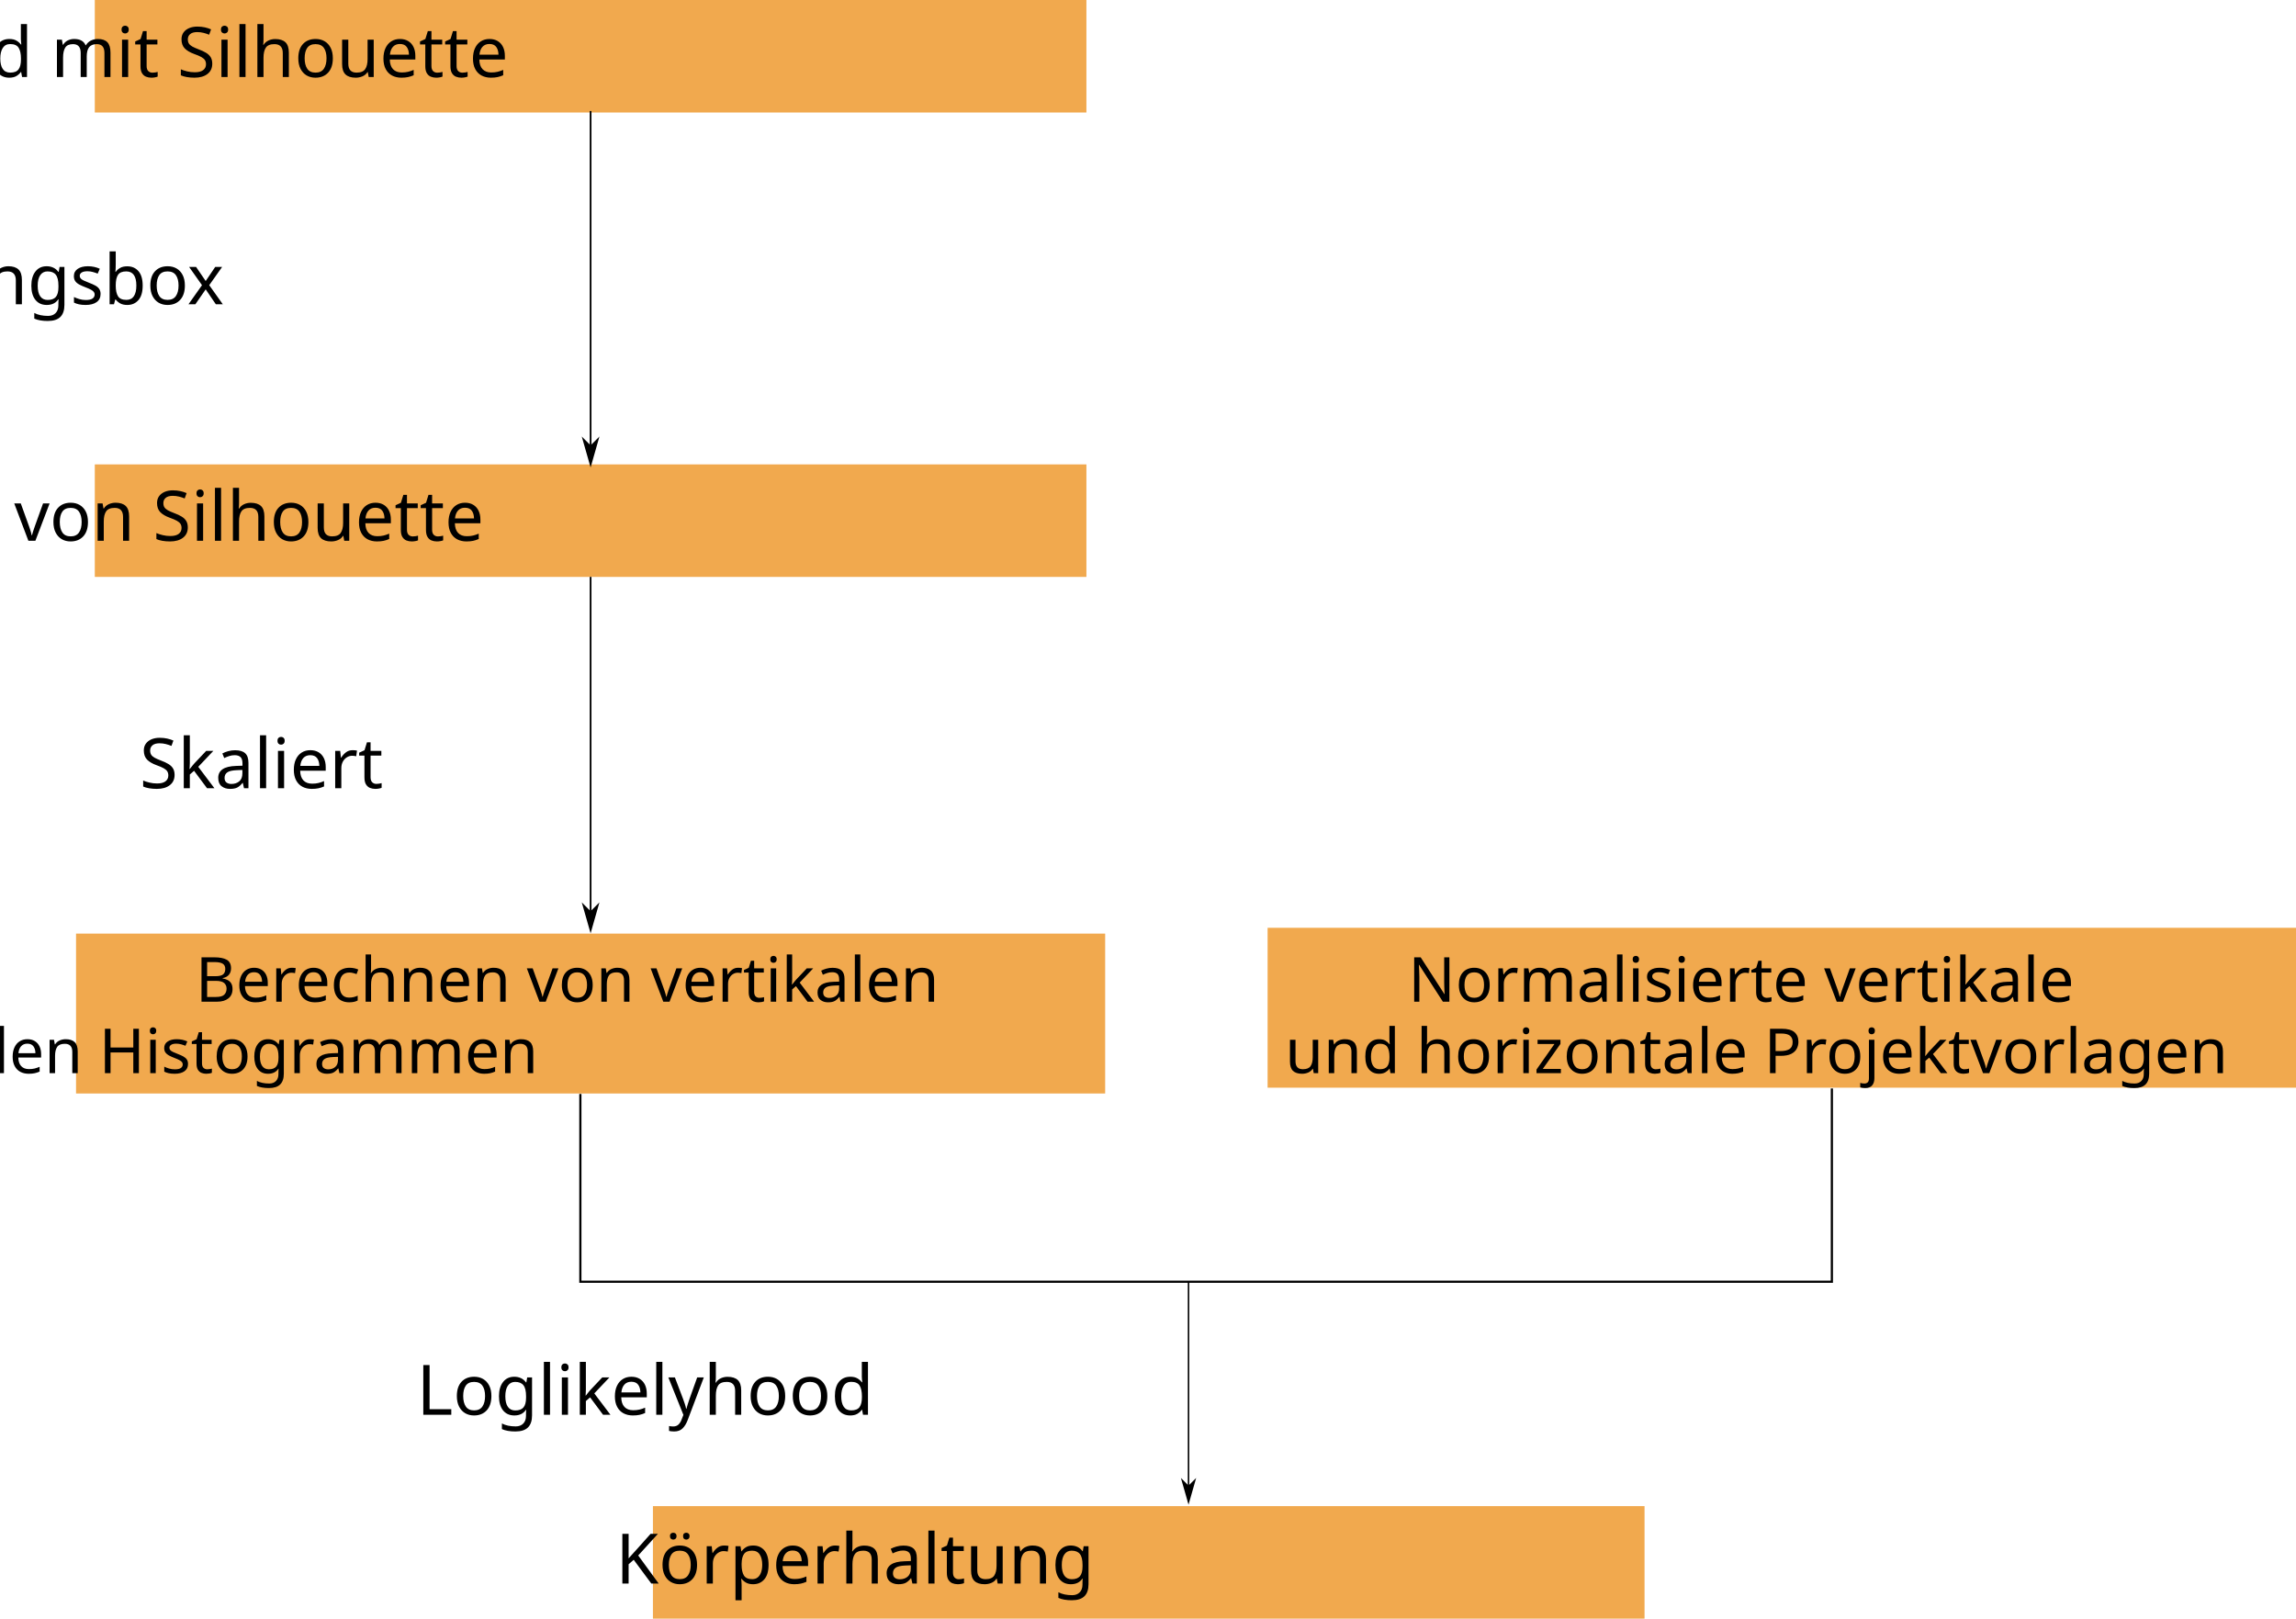
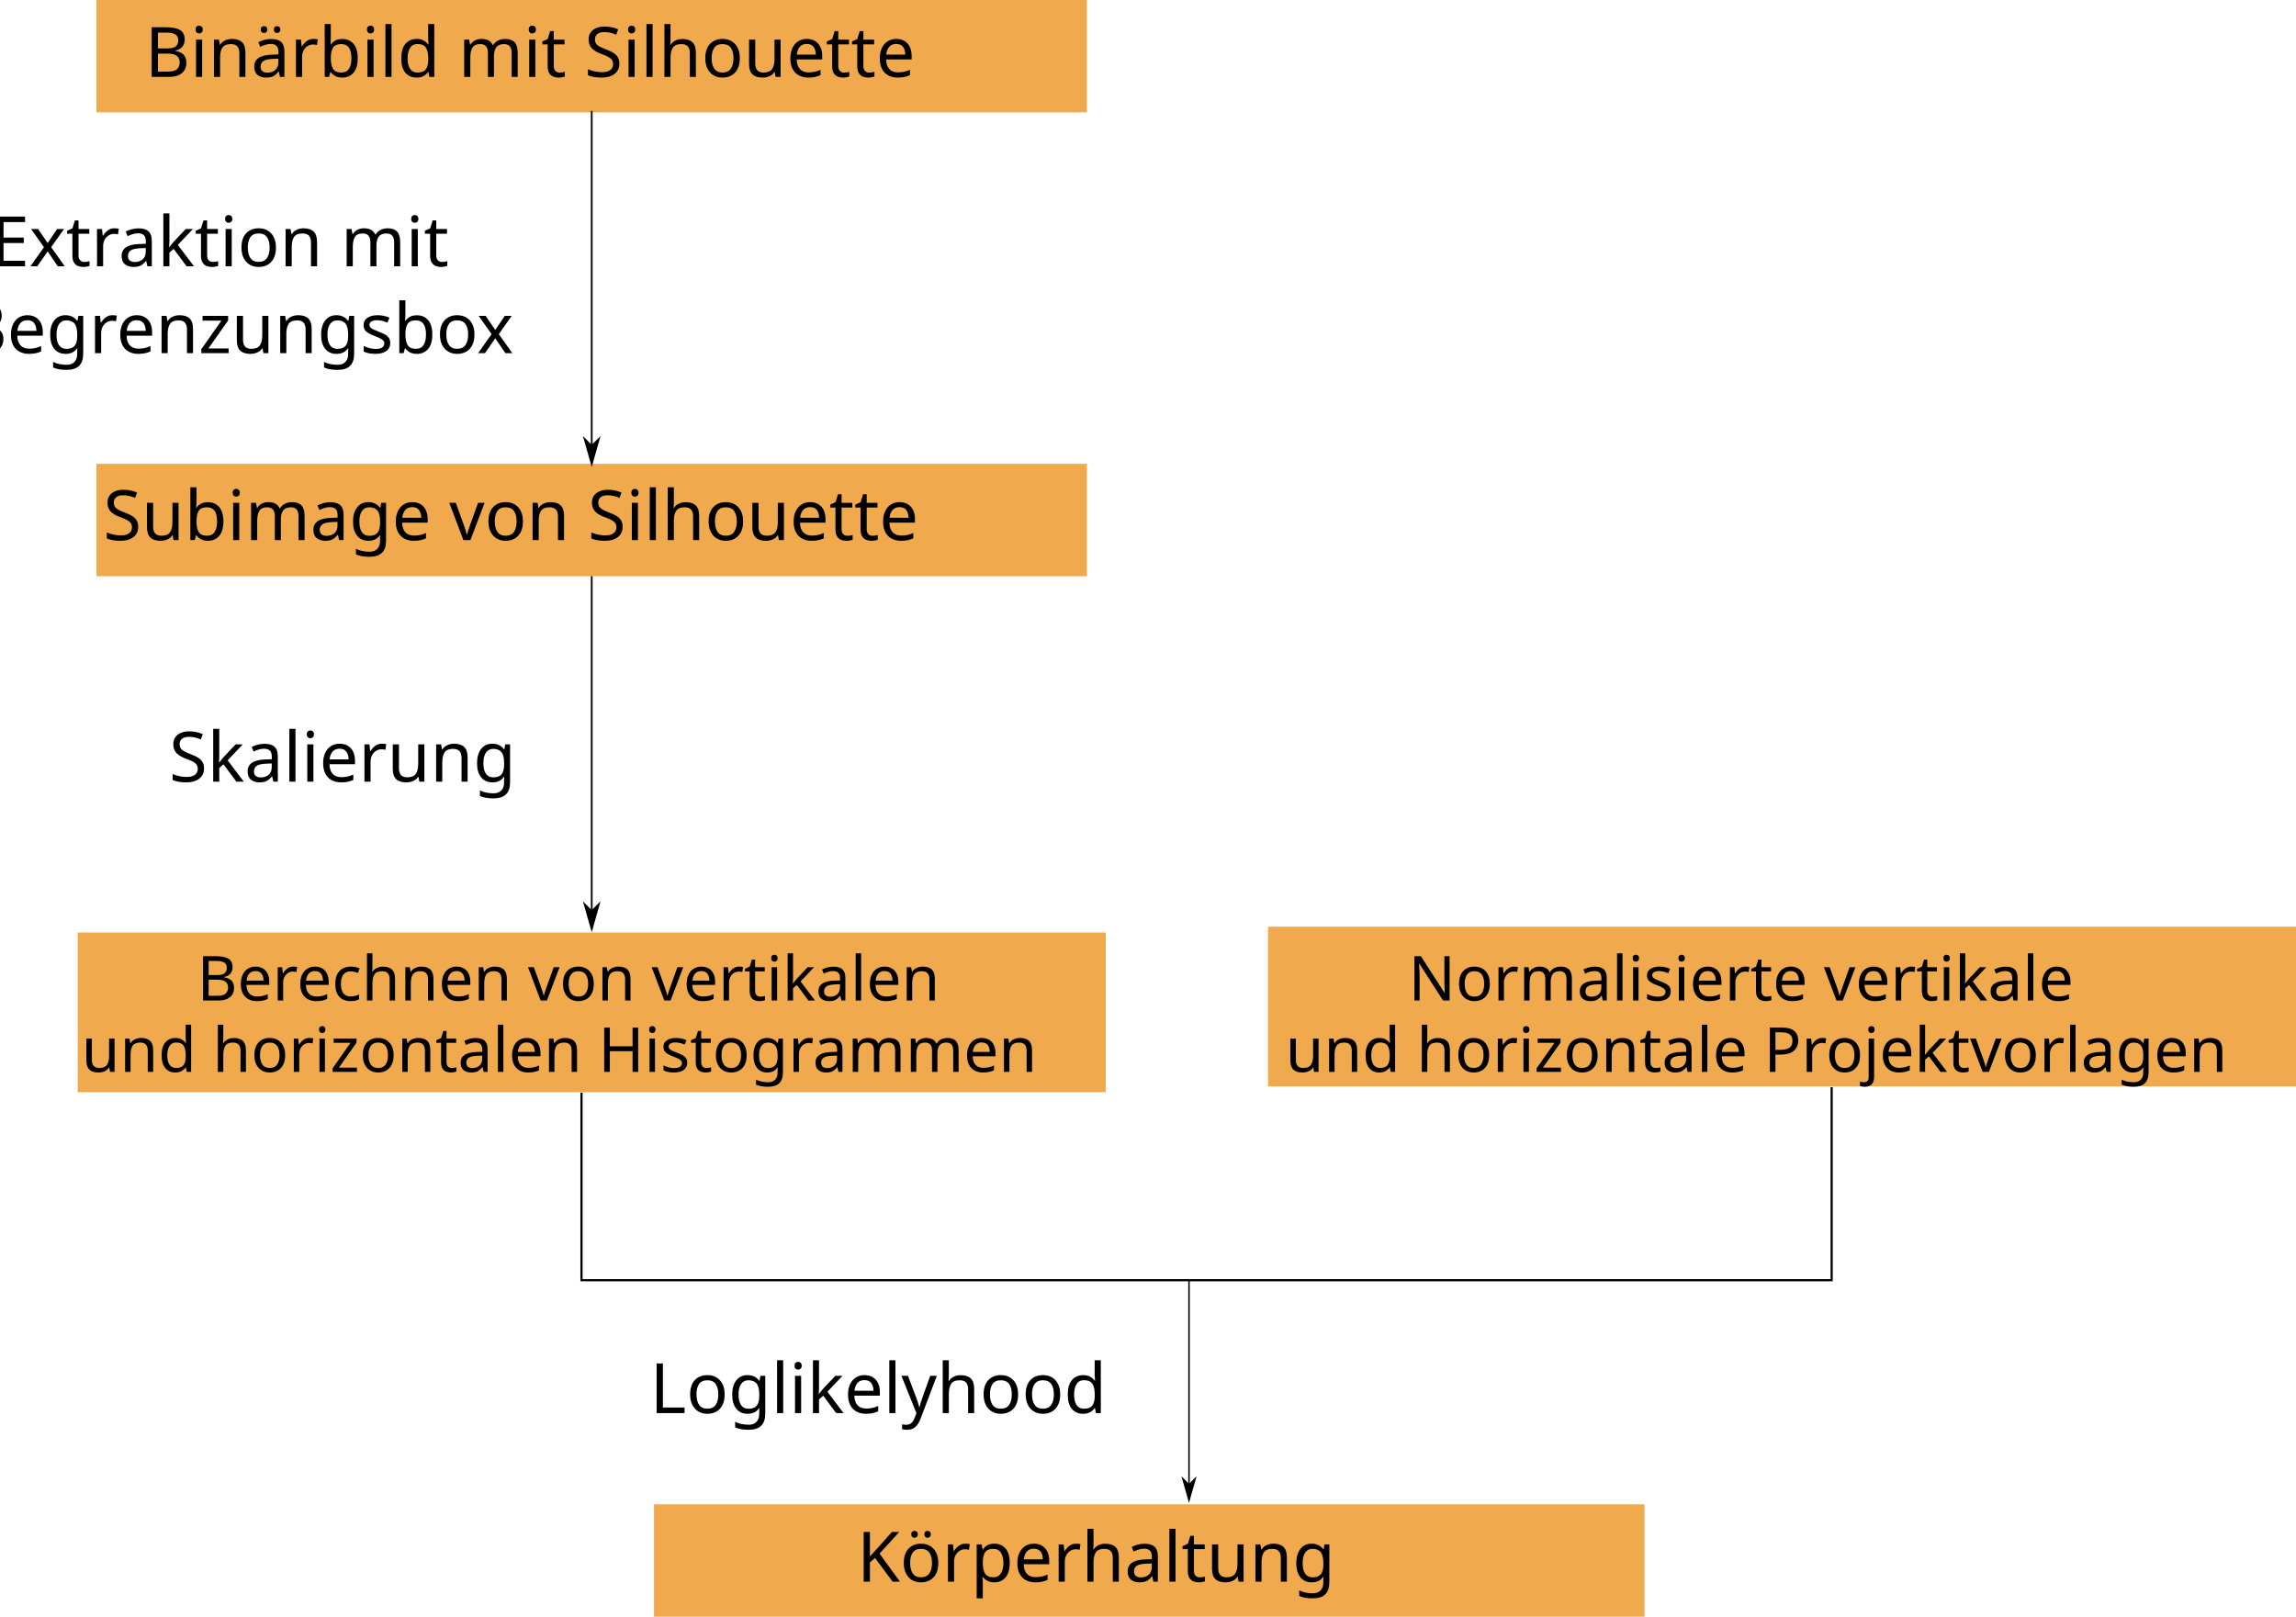
- <svg xmlns="http://www.w3.org/2000/svg" width="468.944mm" height="330.626mm" viewBox="0 0 1661.611 1171.511" id="svg2" version="1.1">
+ <svg xmlns="http://www.w3.org/2000/svg" width="469.453mm" height="330.626mm" viewBox="0 0 1663.417 1171.511" id="svg2" version="1.1">
  <defs id="defs4">
    <marker style="overflow:visible" id="marker4711" refX="0" refY="0" orient="auto">
      <path transform="matrix(-0.8,0,0,-0.8,-10,0)" style="fill:#000000;fill-opacity:1;fill-rule:evenodd;stroke:#000000;stroke-width:1pt;stroke-opacity:1" d="M 0,0 5,-5 -12.5,0 5,5 0,0 Z" id="path4713" />
    </marker>
    <marker style="overflow:visible" id="marker4502" refX="0" refY="0" orient="auto">
      <path transform="matrix(-0.8,0,0,-0.8,-10,0)" style="fill:#000000;fill-opacity:1;fill-rule:evenodd;stroke:#000000;stroke-width:1pt;stroke-opacity:1" d="M 0,0 5,-5 -12.5,0 5,5 0,0 Z" id="path4504" />
    </marker>
    <marker orient="auto" refY="0" refX="0" id="Arrow1Lend" style="overflow:visible">
      <path id="path4219" d="M 0,0 5,-5 -12.5,0 5,5 0,0 Z" style="fill:#000000;fill-opacity:1;fill-rule:evenodd;stroke:#000000;stroke-width:1pt;stroke-opacity:1" transform="matrix(-0.8,0,0,-0.8,-10,0)" />
    </marker>
    <marker orient="auto" refY="0" refX="0" id="Arrow1Lend-0" style="overflow:visible">
      <path id="path4219-3" d="M 0,0 5,-5 -12.5,0 5,5 0,0 Z" style="fill:#000000;fill-opacity:1;fill-rule:evenodd;stroke:#000000;stroke-width:1pt;stroke-opacity:1" transform="matrix(-0.8,0,0,-0.8,-10,0)" />
    </marker>
  </defs>
-   <g id="layer2" transform="translate(308.971,517.3108)" style="display:inline">
+   <g id="layer2" transform="translate(310.2473,517.3108)" style="display:inline">
    <rect style="display:inline;fill:#f1a94e;fill-opacity:1;stroke:none;stroke-width:1.26;stroke-miterlimit:4;stroke-dasharray:3.779, 1.26;stroke-dashoffset:0;stroke-opacity:1" id="rect4167-4-7-3-1" width="744.775" height="115.719" x="-253.942" y="158.399" />
    <rect style="display:inline;fill:#f1a94e;fill-opacity:1;stroke:none;stroke-width:1.26;stroke-miterlimit:4;stroke-dasharray:3.779, 1.26;stroke-dashoffset:0;stroke-opacity:1" id="rect4167-4-7-3-1-4" width="744.775" height="115.719" x="608.395" y="154.198" />
  </g>
-   <g id="layer1" transform="translate(308.971,517.3108)" style="display:inline">
+   <g id="layer1" transform="translate(310.2473,517.3108)" style="display:inline">
    <rect style="display:inline;fill:#f1a94e;fill-opacity:1;stroke:none;stroke-width:1.26;stroke-miterlimit:4;stroke-dasharray:3.779, 1.26;stroke-dashoffset:0;stroke-opacity:1" id="rect4167-4-7" width="717.632" height="81.433" x="-240.37" y="-181.201" />
    <rect style="display:inline;fill:#f1a94e;fill-opacity:1;stroke:none;stroke-width:1.26;stroke-miterlimit:4;stroke-dasharray:3.779, 1.26;stroke-dashoffset:0;stroke-opacity:1" id="rect4167-4-7-5" width="717.632" height="81.433" x="163.555" y="572.767" />
    <rect style="display:inline;fill:#f1a94e;fill-opacity:1;stroke:none;stroke-width:1.26;stroke-miterlimit:4;stroke-dasharray:3.779, 1.26;stroke-dashoffset:0;stroke-opacity:1" id="rect4167-4" width="717.632" height="81.433" x="-240.37" y="-517.311" />
    <path style="display:inline;fill:none;fill-opacity:1;fill-rule:evenodd;stroke:#000000;stroke-width:1.26px;stroke-linecap:butt;stroke-linejoin:miter;stroke-opacity:1;marker-end:url(#Arrow1Lend)" d="m 118.445,-436.942 0,255.521" id="path4208" />
    <path style="display:inline;fill:none;fill-rule:evenodd;stroke:#000000;stroke-width:1.578px;stroke-linecap:butt;stroke-linejoin:miter;stroke-opacity:1" d="m 111.033,274.462 0,135.89 905.721,0 0,-139.887" id="path4697" />
    <path style="display:inline;fill:none;fill-rule:evenodd;stroke:#000000;stroke-width:1.086px;stroke-linecap:butt;stroke-linejoin:miter;stroke-opacity:1;marker-end:url(#marker4711)" d="m 551.169,410.57 0,159.014" id="path4701" />
-     <text xml:space="preserve" style="font-style:normal;font-weight:normal;font-size:50.384px;line-height:125%;font-family:sans-serif;letter-spacing:0px;word-spacing:0px;fill:#000000;fill-opacity:1;stroke:none;stroke-width:1px;stroke-linecap:butt;stroke-linejoin:miter;stroke-opacity:1;text-anchor:middle;text-align:center;" x="106.514" y="-461.583" id="text4136">
-       <tspan id="tspan4138" x="-187.305" y="-461.583">Binärbild mit Silhouette</tspan>
+     <text xml:space="preserve" style="font-style:normal;font-weight:normal;font-size:50.384px;line-height:125%;font-family:sans-serif;text-align:center;letter-spacing:0px;word-spacing:0px;text-anchor:middle;fill:#000000;fill-opacity:1;stroke:none;stroke-width:1px;stroke-linecap:butt;stroke-linejoin:miter;stroke-opacity:1" x="106.514" y="-461.583" id="text4136">
+       <tspan id="tspan4138" x="106.514" y="-461.583">Binärbild mit Silhouette</tspan>
    </text>
-     <text xml:space="preserve" style="font-style:normal;font-weight:normal;font-size:50.384px;line-height:125%;font-family:sans-serif;letter-spacing:0px;word-spacing:0px;fill:#000000;fill-opacity:1;stroke:none;stroke-width:1px;stroke-linecap:butt;stroke-linejoin:miter;stroke-opacity:1;text-anchor:middle;text-align:center;" x="92.638" y="-125.94" id="text4140">
-       <tspan id="tspan4142" x="-221.28" y="-125.94">Subimage von Silhouette</tspan>
+     <text xml:space="preserve" style="font-style:normal;font-weight:normal;font-size:50.384px;line-height:125%;font-family:sans-serif;text-align:center;letter-spacing:0px;word-spacing:0px;text-anchor:middle;fill:#000000;fill-opacity:1;stroke:none;stroke-width:1px;stroke-linecap:butt;stroke-linejoin:miter;stroke-opacity:1" x="92.638" y="-125.94" id="text4140">
+       <tspan id="tspan4142" x="92.638" y="-125.94">Subimage von Silhouette</tspan>
    </text>
-     <text xml:space="preserve" style="font-style:normal;font-weight:normal;font-size:50.384px;line-height:125%;font-family:sans-serif;letter-spacing:0px;word-spacing:0px;fill:#000000;fill-opacity:1;stroke:none;stroke-width:1px;stroke-linecap:butt;stroke-linejoin:miter;stroke-opacity:1;text-anchor:middle;text-align:center;" x="-107.261" y="-297.096" id="text4152">
-       <tspan id="tspan4154" x="-313.916" y="-297.096">Begrenzungsbox</tspan>
+     <text xml:space="preserve" style="font-style:normal;font-weight:normal;font-size:50.384px;line-height:125%;font-family:sans-serif;text-align:center;letter-spacing:0px;word-spacing:0px;text-anchor:middle;fill:#000000;fill-opacity:1;stroke:none;stroke-width:1px;stroke-linecap:butt;stroke-linejoin:miter;stroke-opacity:1" x="-105.241" y="-324.37" id="text4152">
+       <tspan id="tspan4154" x="-105.241" y="-324.37">Extraktion mit</tspan>
+       <tspan x="-105.241" y="-261.389" id="tspan4184">Begrenzungsbox</tspan>
    </text>
-     <text xml:space="preserve" style="font-style:normal;font-weight:normal;font-size:50.384px;line-height:125%;font-family:sans-serif;letter-spacing:0px;word-spacing:0px;fill:#000000;fill-opacity:1;stroke:none;stroke-width:1px;stroke-linecap:butt;stroke-linejoin:miter;stroke-opacity:1;text-anchor:middle;text-align:center;" x="358.812" y="506.643" id="text4156">
-       <tspan id="tspan4158" x="190.72" y="506.643">Loglikelyhood</tspan>
+     <text xml:space="preserve" style="font-style:normal;font-weight:normal;font-size:50.384px;line-height:125%;font-family:sans-serif;text-align:center;letter-spacing:0px;word-spacing:0px;text-anchor:middle;fill:#000000;fill-opacity:1;stroke:none;stroke-width:1px;stroke-linecap:butt;stroke-linejoin:miter;stroke-opacity:1" x="358.812" y="506.643" id="text4156">
+       <tspan id="tspan4158" x="358.812" y="506.643">Loglikelyhood</tspan>
    </text>
-     <text xml:space="preserve" style="font-style:normal;font-weight:normal;font-size:50.384px;line-height:125%;font-family:sans-serif;letter-spacing:0px;word-spacing:0px;fill:#000000;fill-opacity:1;stroke:none;stroke-width:1px;stroke-linecap:butt;stroke-linejoin:miter;stroke-opacity:1;text-anchor:middle;text-align:center;" x="516.599" y="628.793" id="text4160">
-       <tspan id="tspan4162" x="342.554" y="628.793">Körperhaltung</tspan>
+     <text xml:space="preserve" style="font-style:normal;font-weight:normal;font-size:50.384px;line-height:125%;font-family:sans-serif;text-align:center;letter-spacing:0px;word-spacing:0px;text-anchor:middle;fill:#000000;fill-opacity:1;stroke:none;stroke-width:1px;stroke-linecap:butt;stroke-linejoin:miter;stroke-opacity:1" x="516.599" y="628.793" id="text4160">
+       <tspan id="tspan4162" x="516.599" y="628.793">Körperhaltung</tspan>
    </text>
    <text xml:space="preserve" style="font-style:normal;font-weight:normal;font-size:44.111px;line-height:125%;font-family:sans-serif;text-align:center;letter-spacing:0px;word-spacing:0px;text-anchor:middle;fill:#000000;fill-opacity:1;stroke:none;stroke-width:1px;stroke-linecap:butt;stroke-linejoin:miter;stroke-opacity:1" x="979.771" y="207.677" id="text4662">
      <tspan x="979.771" y="207.677" id="tspan6002" style="font-size:45px">Normalisierte vertikale</tspan>
    </text>
-     <text xml:space="preserve" style="font-style:normal;font-weight:normal;font-size:50.384px;line-height:125%;font-family:sans-serif;letter-spacing:0px;word-spacing:0px;fill:#000000;fill-opacity:1;stroke:none;stroke-width:1px;stroke-linecap:butt;stroke-linejoin:miter;stroke-opacity:1;text-anchor:middle;text-align:center;" x="6.028" y="53.156" id="text4799">
-       <tspan id="tspan4801" x="-87.053" y="53.156">Skaliert</tspan>
+     <text xml:space="preserve" style="font-style:normal;font-weight:normal;font-size:50.384px;line-height:125%;font-family:sans-serif;text-align:center;letter-spacing:0px;word-spacing:0px;text-anchor:middle;fill:#000000;fill-opacity:1;stroke:none;stroke-width:1px;stroke-linecap:butt;stroke-linejoin:miter;stroke-opacity:1" x="-29.328" y="49.116" id="text4799">
+       <tspan id="tspan4801" x="-29.328" y="49.116">Skalierung</tspan>
    </text>
    <text xml:space="preserve" style="font-style:normal;font-weight:normal;font-size:40px;line-height:125%;font-family:sans-serif;text-align:center;letter-spacing:0px;word-spacing:0px;text-anchor:middle;fill:#000000;fill-opacity:1;stroke:none;stroke-width:1px;stroke-linecap:butt;stroke-linejoin:miter;stroke-opacity:1" x="127.575" y="207.677" id="text4173">
      <tspan id="tspan4175" x="127.575" y="207.677" style="font-size:45px;text-align:center;text-anchor:middle">Berechnen von vertikalen</tspan>
    </text>
-     <text xml:space="preserve" style="font-style:normal;font-weight:normal;font-size:40px;line-height:125%;font-family:sans-serif;letter-spacing:0px;word-spacing:0px;fill:#000000;fill-opacity:1;stroke:none;stroke-width:1px;stroke-linecap:butt;stroke-linejoin:miter;stroke-opacity:1;text-anchor:middle;text-align:center;" x="120.917" y="259.387" id="text4177">
-       <tspan id="tspan4179" x="-239.632" y="259.387" style="font-size:45px;text-anchor:middle;text-align:center;">und horizontalen Histogrammen</tspan>
+     <text xml:space="preserve" style="font-style:normal;font-weight:normal;font-size:40px;line-height:125%;font-family:sans-serif;text-align:center;letter-spacing:0px;word-spacing:0px;text-anchor:middle;fill:#000000;fill-opacity:1;stroke:none;stroke-width:1px;stroke-linecap:butt;stroke-linejoin:miter;stroke-opacity:1" x="120.917" y="259.387" id="text4177">
+       <tspan id="tspan4179" x="120.917" y="259.387" style="font-size:45px;text-align:center;text-anchor:middle">und horizontalen Histogrammen</tspan>
    </text>
    <path style="display:inline;fill:none;fill-opacity:1;fill-rule:evenodd;stroke:#000000;stroke-width:1.26px;stroke-linecap:butt;stroke-linejoin:miter;stroke-opacity:1;marker-end:url(#Arrow1Lend-0)" d="m 118.445,-99.791 0,255.521" id="path4208-8" />
    <text xml:space="preserve" style="font-style:normal;font-weight:normal;font-size:40px;line-height:125%;font-family:sans-serif;letter-spacing:0px;word-spacing:0px;fill:#000000;fill-opacity:1;stroke:none;stroke-width:1px;stroke-linecap:butt;stroke-linejoin:miter;stroke-opacity:1" x="621.024" y="259.387" id="text6006">
      <tspan x="621.024" y="259.387" id="tspan6010" style="font-size:45px">und horizontale Projektvorlagen</tspan>
    </text>
  </g>
</svg>
